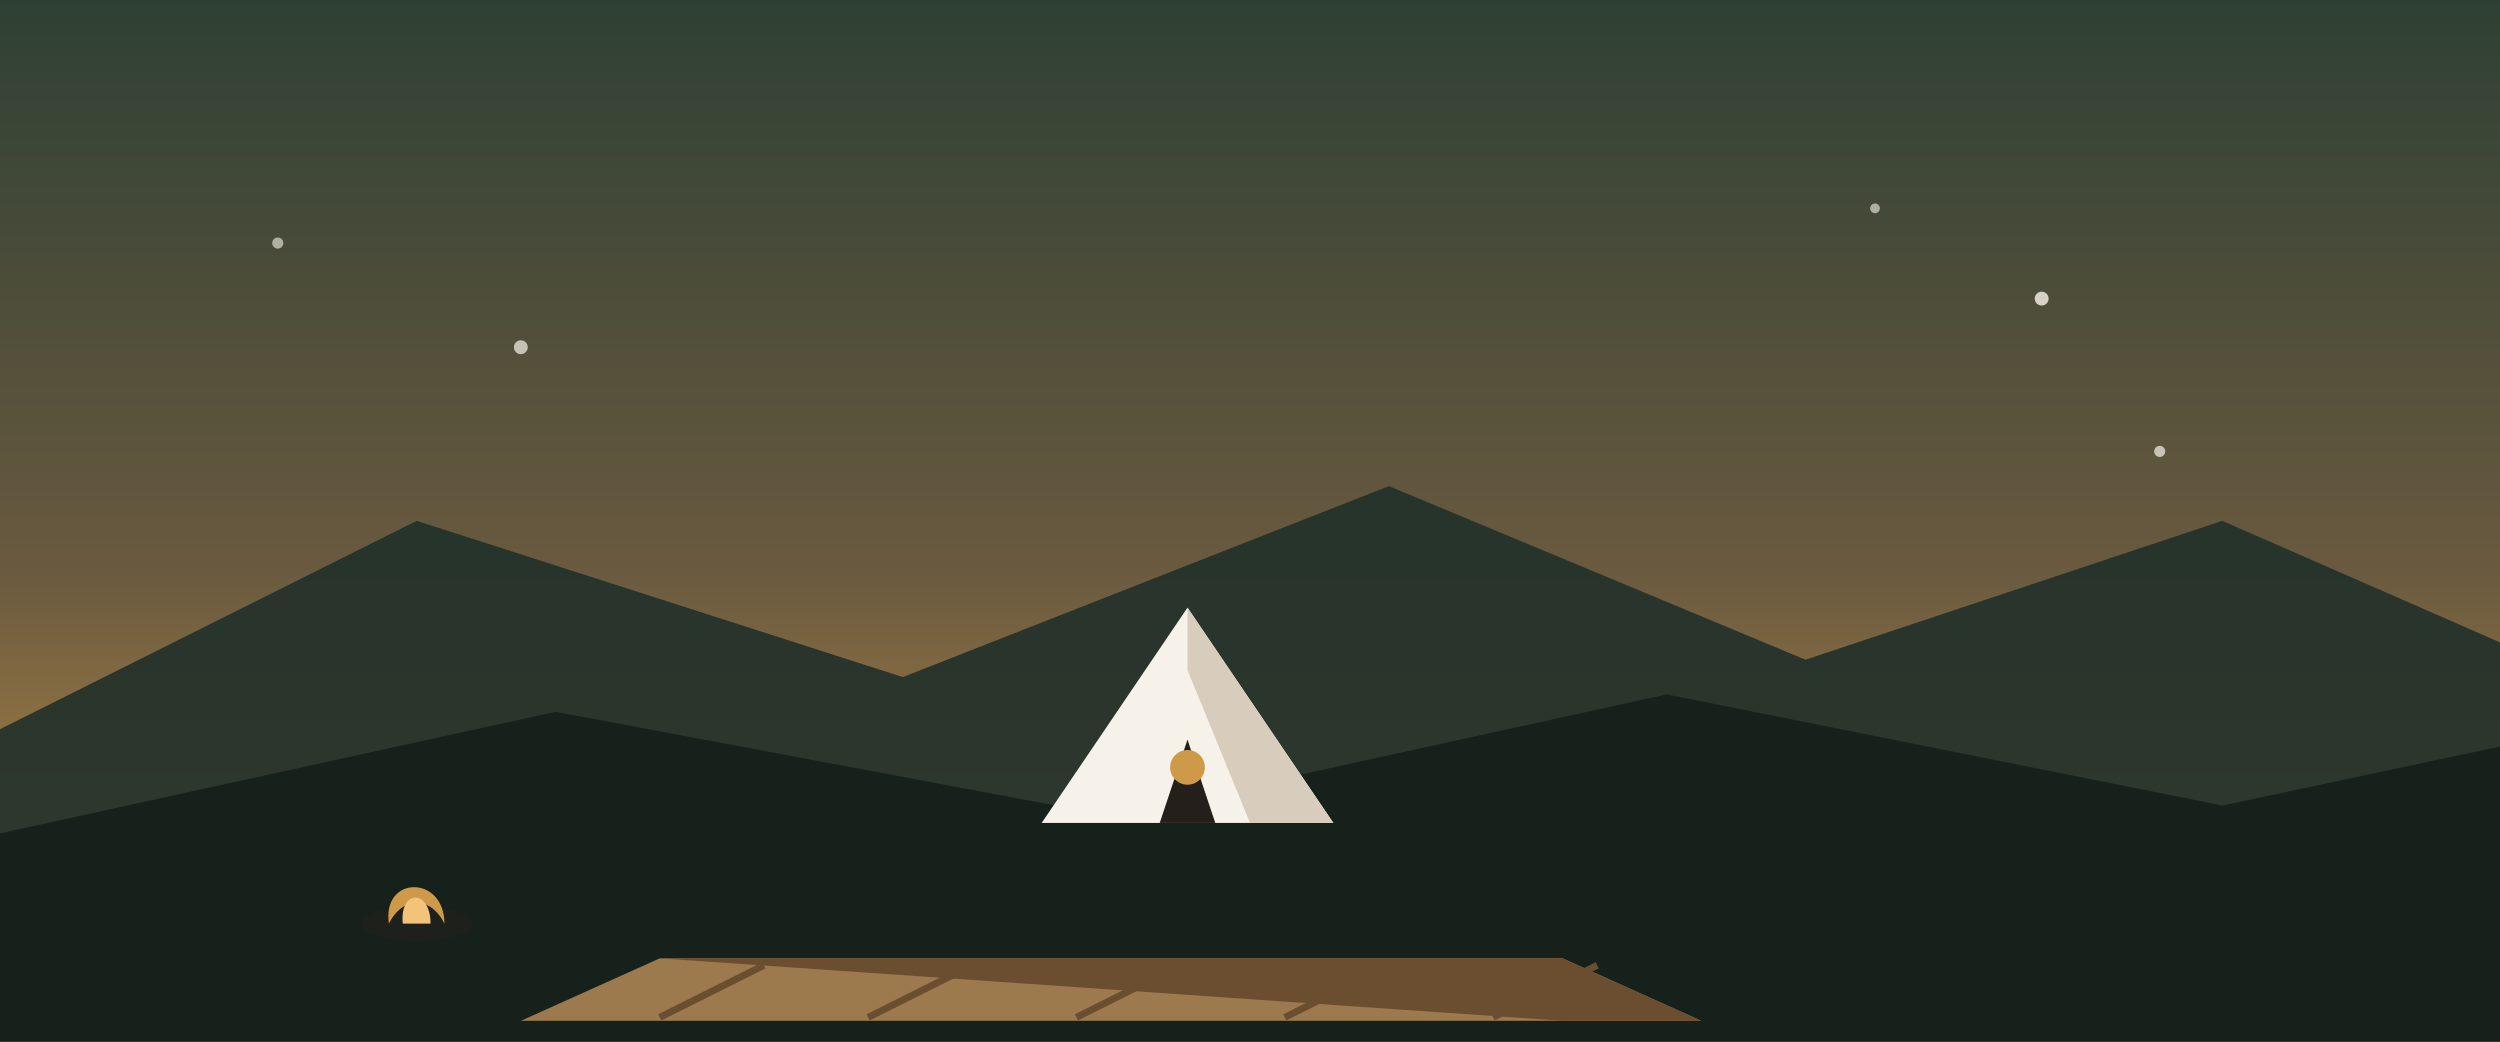
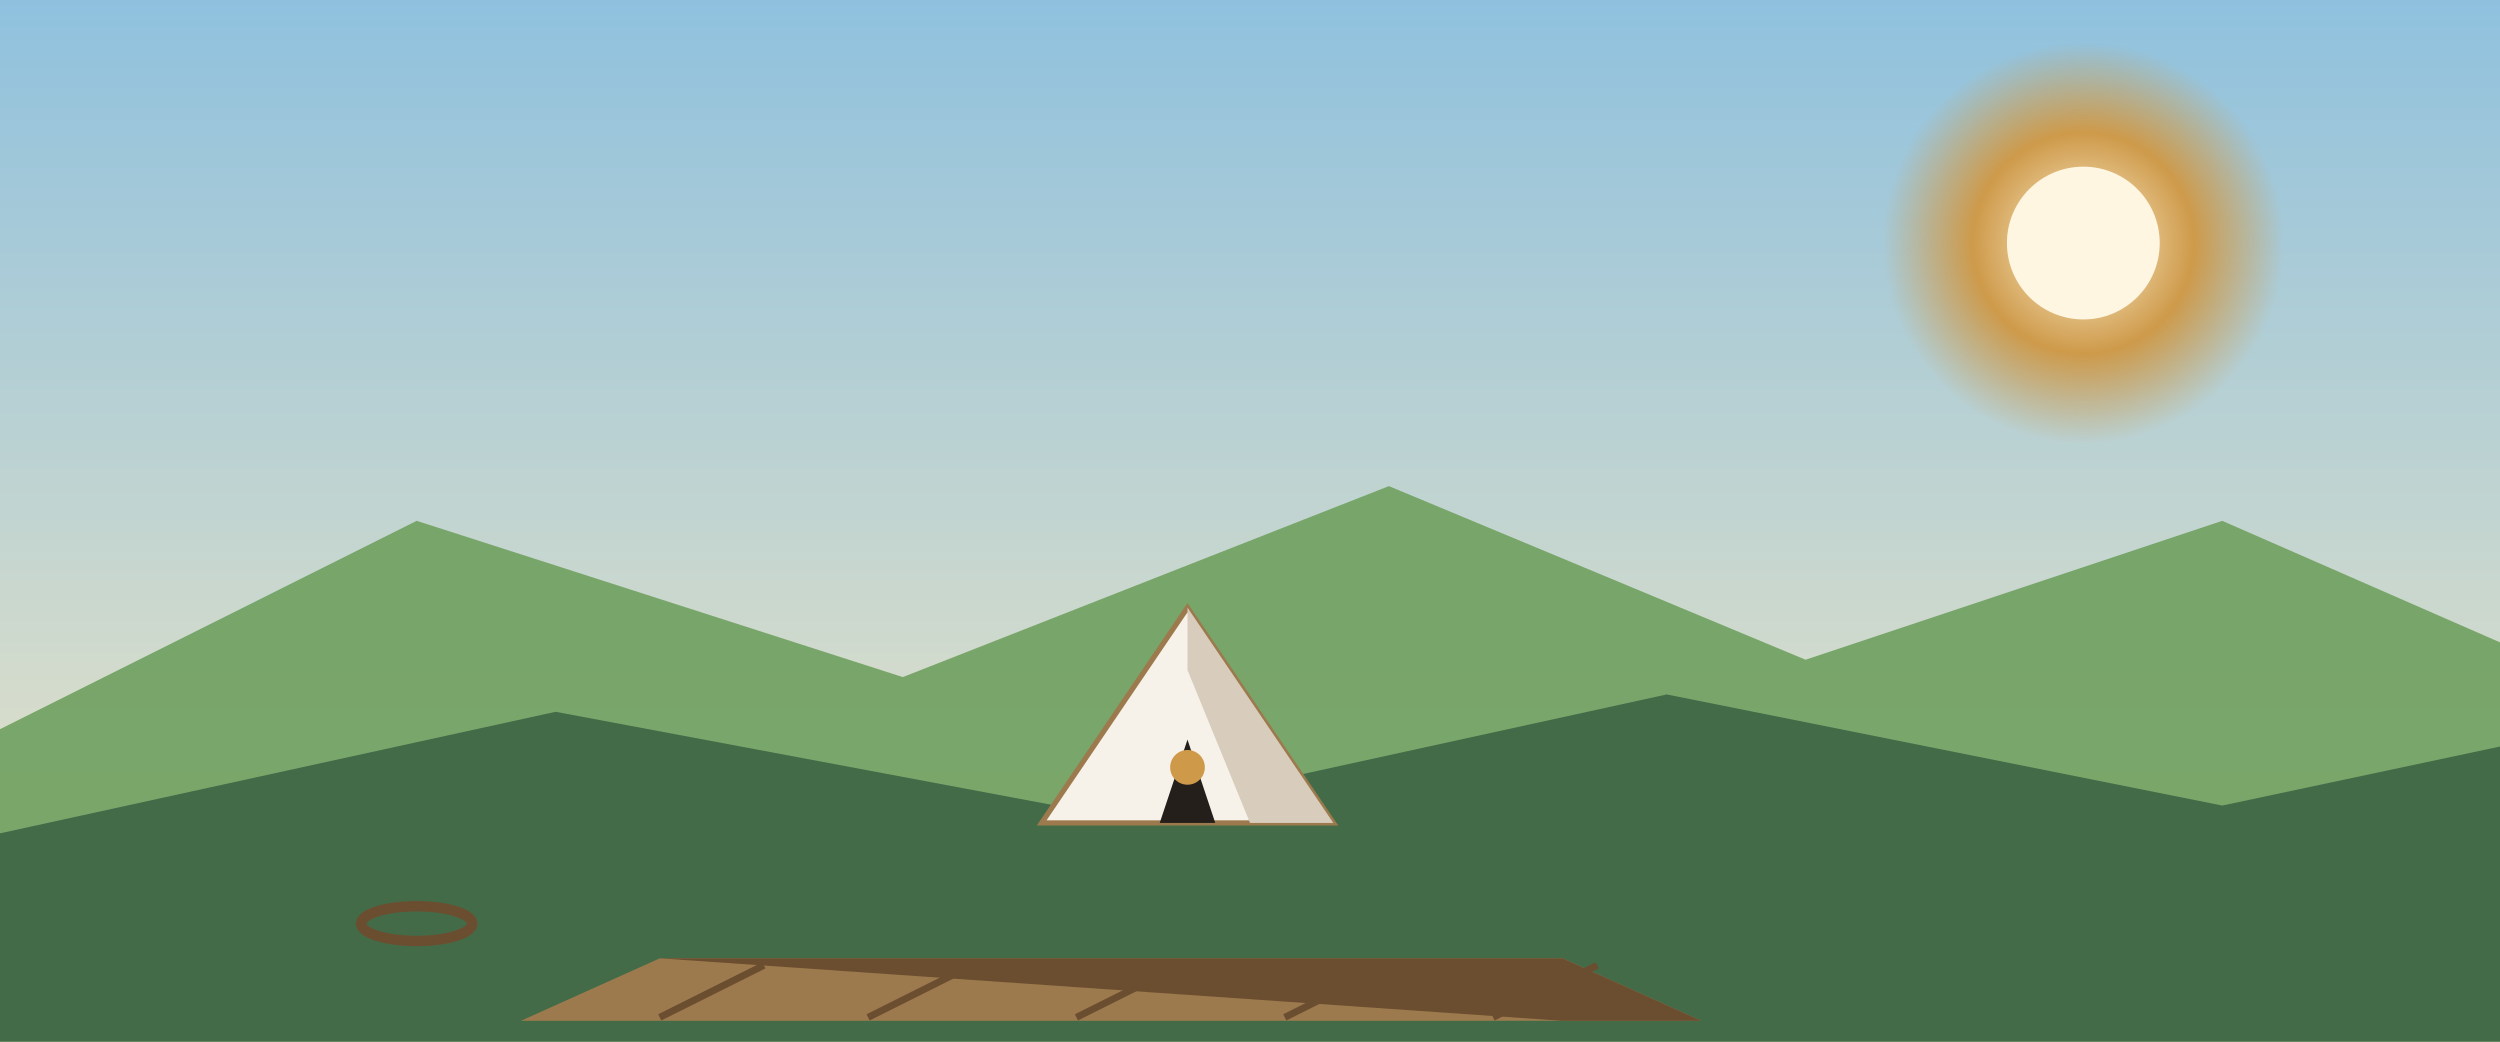
- <svg xmlns="http://www.w3.org/2000/svg" viewBox="0 0 720 300" role="img" aria-label="Zelt auf einem ebenen Platz bei Sonnenuntergang, mit Blick über die Hügel">
+ <svg xmlns="http://www.w3.org/2000/svg" viewBox="0 0 720 300" role="img" aria-label="Zelt auf einem ebenen Platz an einem sonnigen Tag, mit Blick über die Hügel">
  <defs>
    <linearGradient id="sky" x1="0" y1="0" x2="0" y2="1">
-       <stop offset="0%" stop-color="#2E4034" />
-       <stop offset="55%" stop-color="#6a5a3f" />
-       <stop offset="100%" stop-color="#CE9A4A" />
+       <stop offset="0%" stop-color="#8FC1DE" />
+       <stop offset="100%" stop-color="#F6E8C3" />
    </linearGradient>
+     <radialGradient id="sun" cx="50%" cy="50%" r="50%">
+       <stop offset="0%" stop-color="#FFF3D6" />
+       <stop offset="55%" stop-color="#CE9A4A" />
+       <stop offset="100%" stop-color="#CE9A4A" stop-opacity="0" />
+     </radialGradient>
  </defs>
  <rect width="720" height="300" fill="url(#sky)" />
-   <circle cx="588" cy="86" r="2" fill="#F7F2E9" opacity="0.8" />
-   <circle cx="622" cy="130" r="1.6" fill="#F7F2E9" opacity="0.7" />
-   <circle cx="540" cy="60" r="1.4" fill="#F7F2E9" opacity="0.6" />
-   <circle cx="80" cy="70" r="1.6" fill="#F7F2E9" opacity="0.6" />
-   <circle cx="150" cy="100" r="2" fill="#F7F2E9" opacity="0.7" />
-   <path d="M0,210 L120,150 L260,195 L400,140 L520,190 L640,150 L720,185 L720,300 L0,300 Z" fill="#20302A" opacity="0.9" />
-   <path d="M0,240 L160,205 L320,235 L480,200 L640,232 L720,215 L720,300 L0,300 Z" fill="#16211c" />
+   <circle cx="600" cy="70" r="58" fill="url(#sun)" />
+   <circle cx="600" cy="70" r="22" fill="#FFF6E2" />
+   <path d="M0,210 L120,150 L260,195 L400,140 L520,190 L640,150 L720,185 L720,300 L0,300 Z" fill="#6FA05F" opacity="0.9" />
+   <path d="M0,240 L160,205 L320,235 L480,200 L640,232 L720,215 L720,300 L0,300 Z" fill="#436B48" />
  <g transform="translate(190,236)">
    <polygon points="0,40 260,40 300,58 -40,58" fill="#9C7A4D" />
    <polygon points="0,40 260,40 300,58 260,58" fill="#6B4E30" />
    <line x1="30" y1="42" x2="0" y2="57" stroke="#6B4E30" stroke-width="2" />
    <line x1="90" y1="42" x2="60" y2="57" stroke="#6B4E30" stroke-width="2" />
    <line x1="150" y1="42" x2="120" y2="57" stroke="#6B4E30" stroke-width="2" />
    <line x1="210" y1="42" x2="180" y2="57" stroke="#6B4E30" stroke-width="2" />
    <line x1="270" y1="42" x2="240" y2="57" stroke="#6B4E30" stroke-width="2" />
  </g>
  <g transform="translate(300,175)">
-     <polygon points="0,62 42,0 84,62" fill="#F7F2E9" />
+     <polygon points="0,62 42,0 84,62" fill="#F7F2E9" stroke="#9C7A4D" stroke-width="1.5" />
    <polygon points="42,0 84,62 60,62 42,18" fill="#D8CDBC" />
    <polygon points="34,62 42,38 50,62" fill="#241F1A" />
    <circle cx="42" cy="46" r="5" fill="#CE9A4A" />
  </g>
  <g transform="translate(120,258)">
-     <ellipse cx="0" cy="8" rx="16" ry="5" fill="#241F1A" opacity="0.5" />
-     <path d="M-8,8 C-10,-6 8,-6 8,8 C4,0 -4,0 -8,8Z" fill="#CE9A4A" />
-     <path d="M-4,8 C-5,-2 4,-2 4,8" fill="#f4c37a" />
+     <ellipse cx="0" cy="8" rx="16" ry="5" fill="none" stroke="#6B4E30" stroke-width="3" />
  </g>
</svg>
